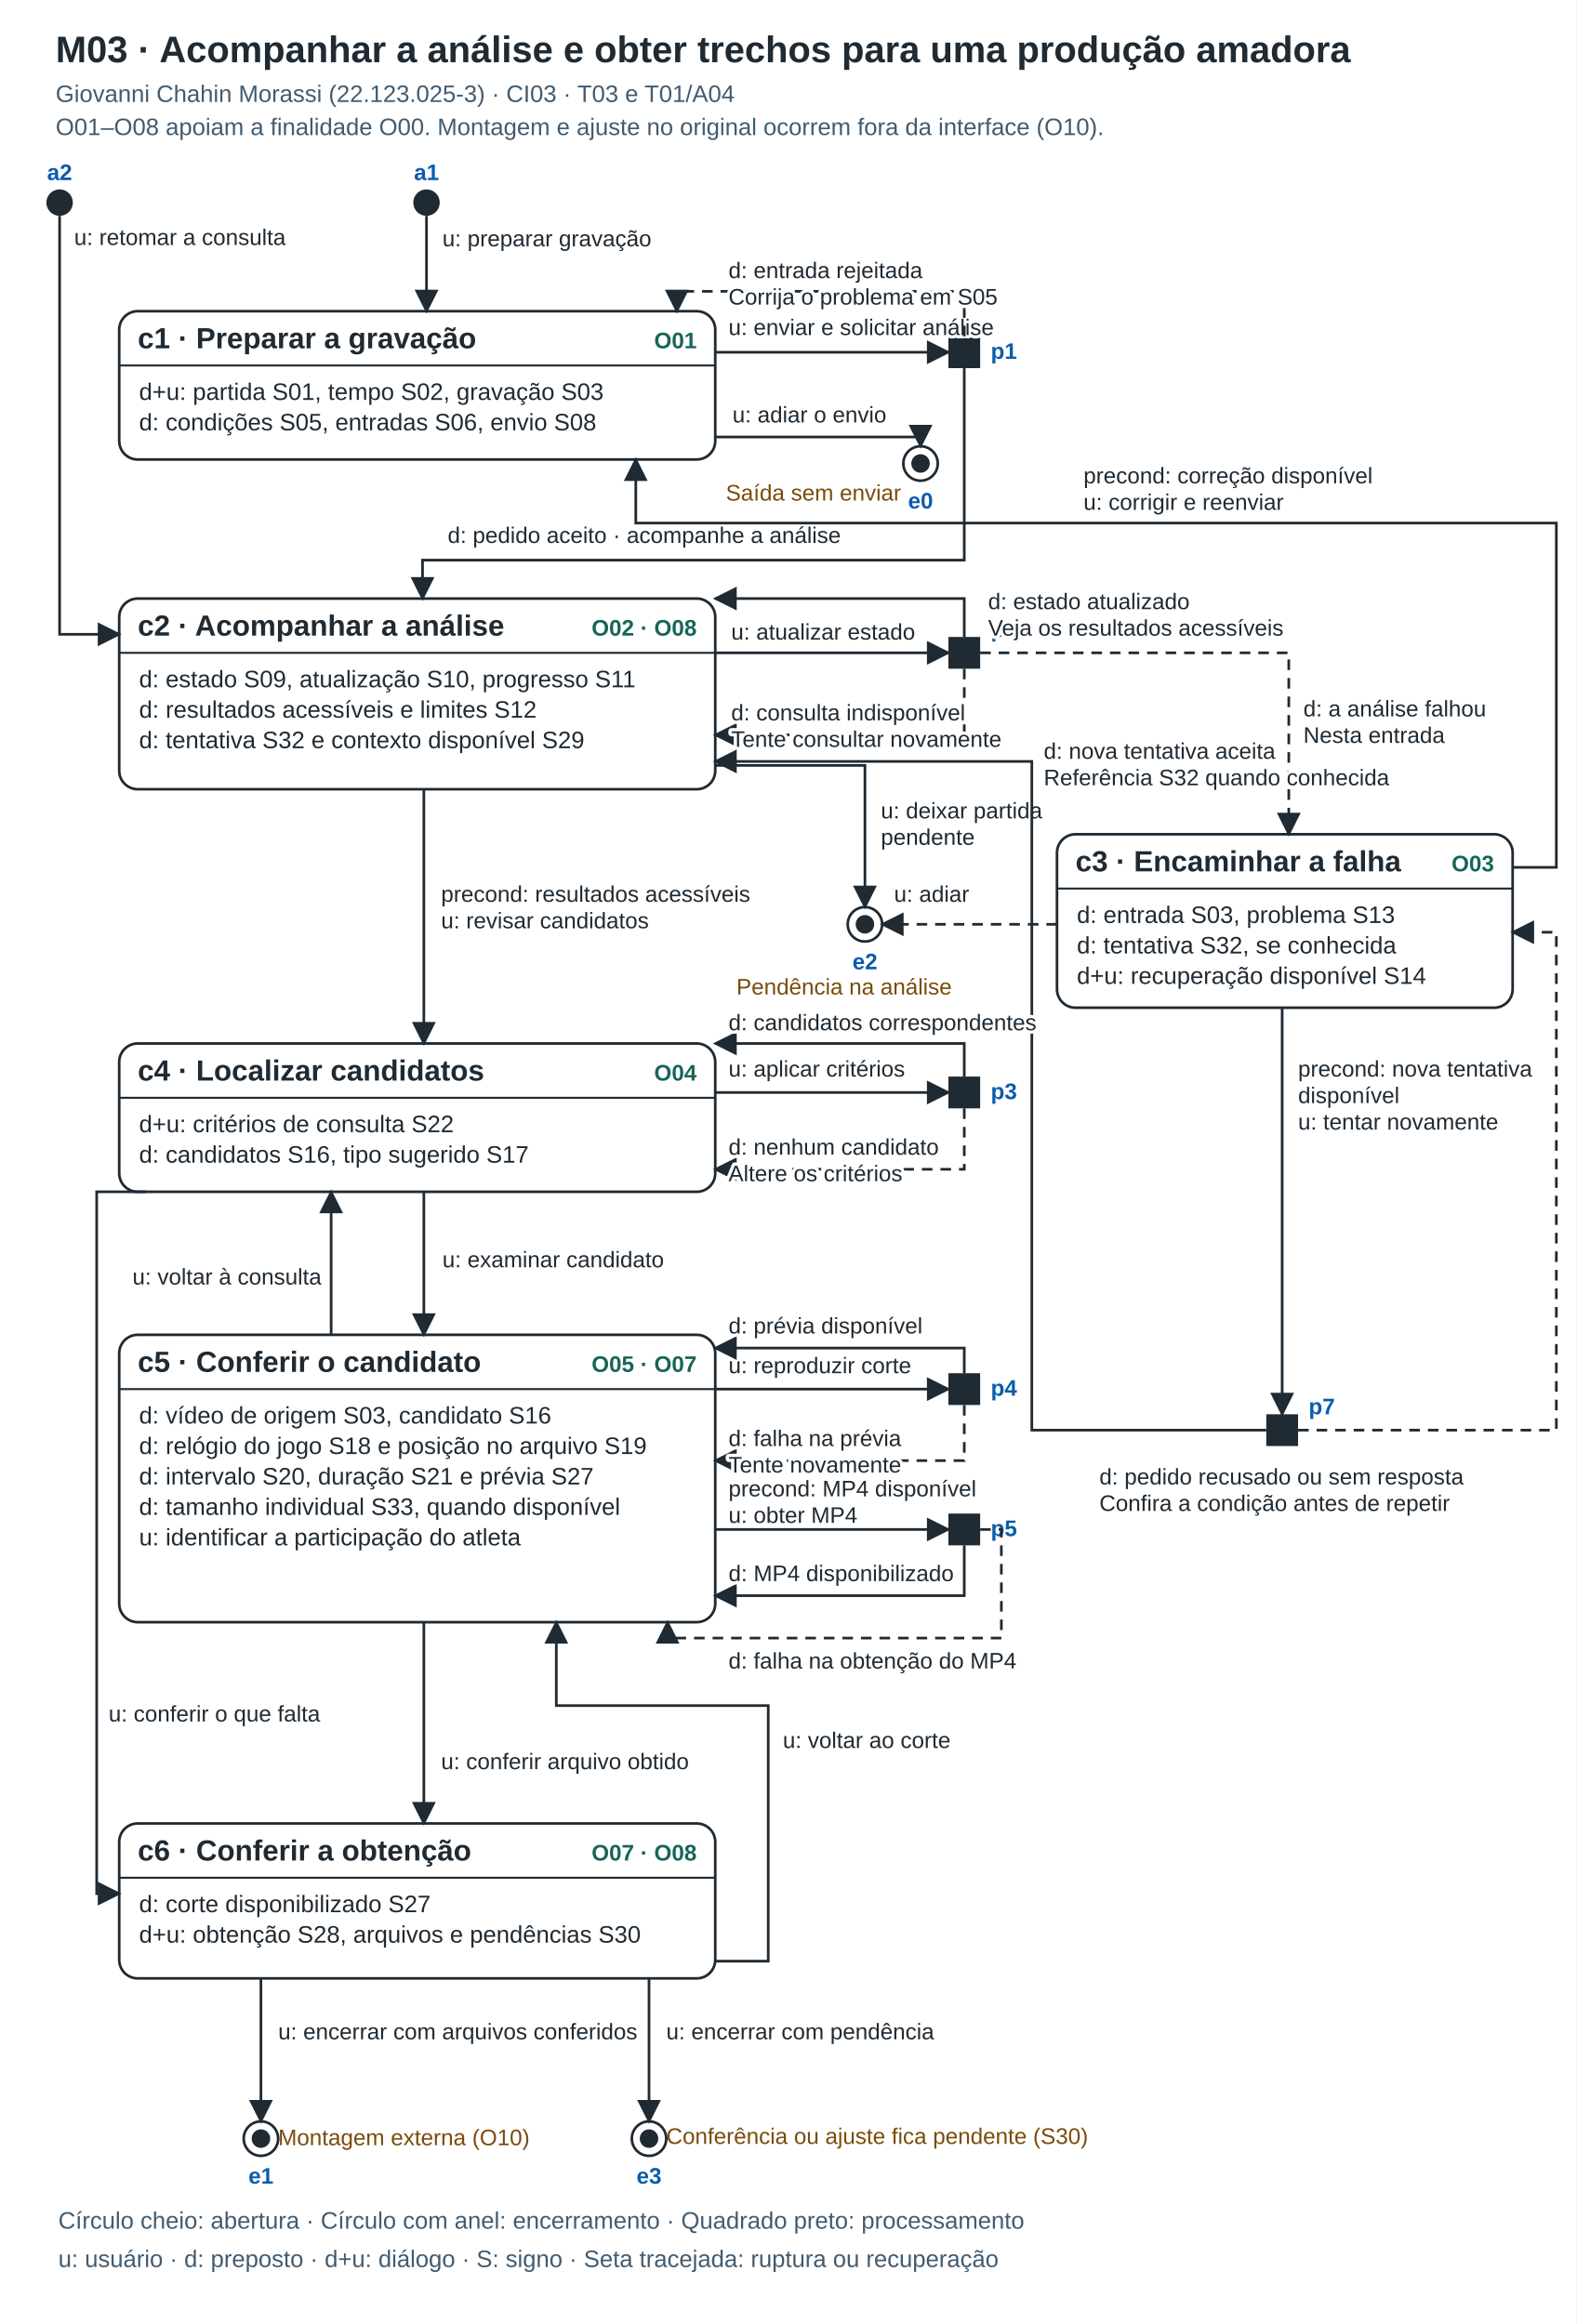
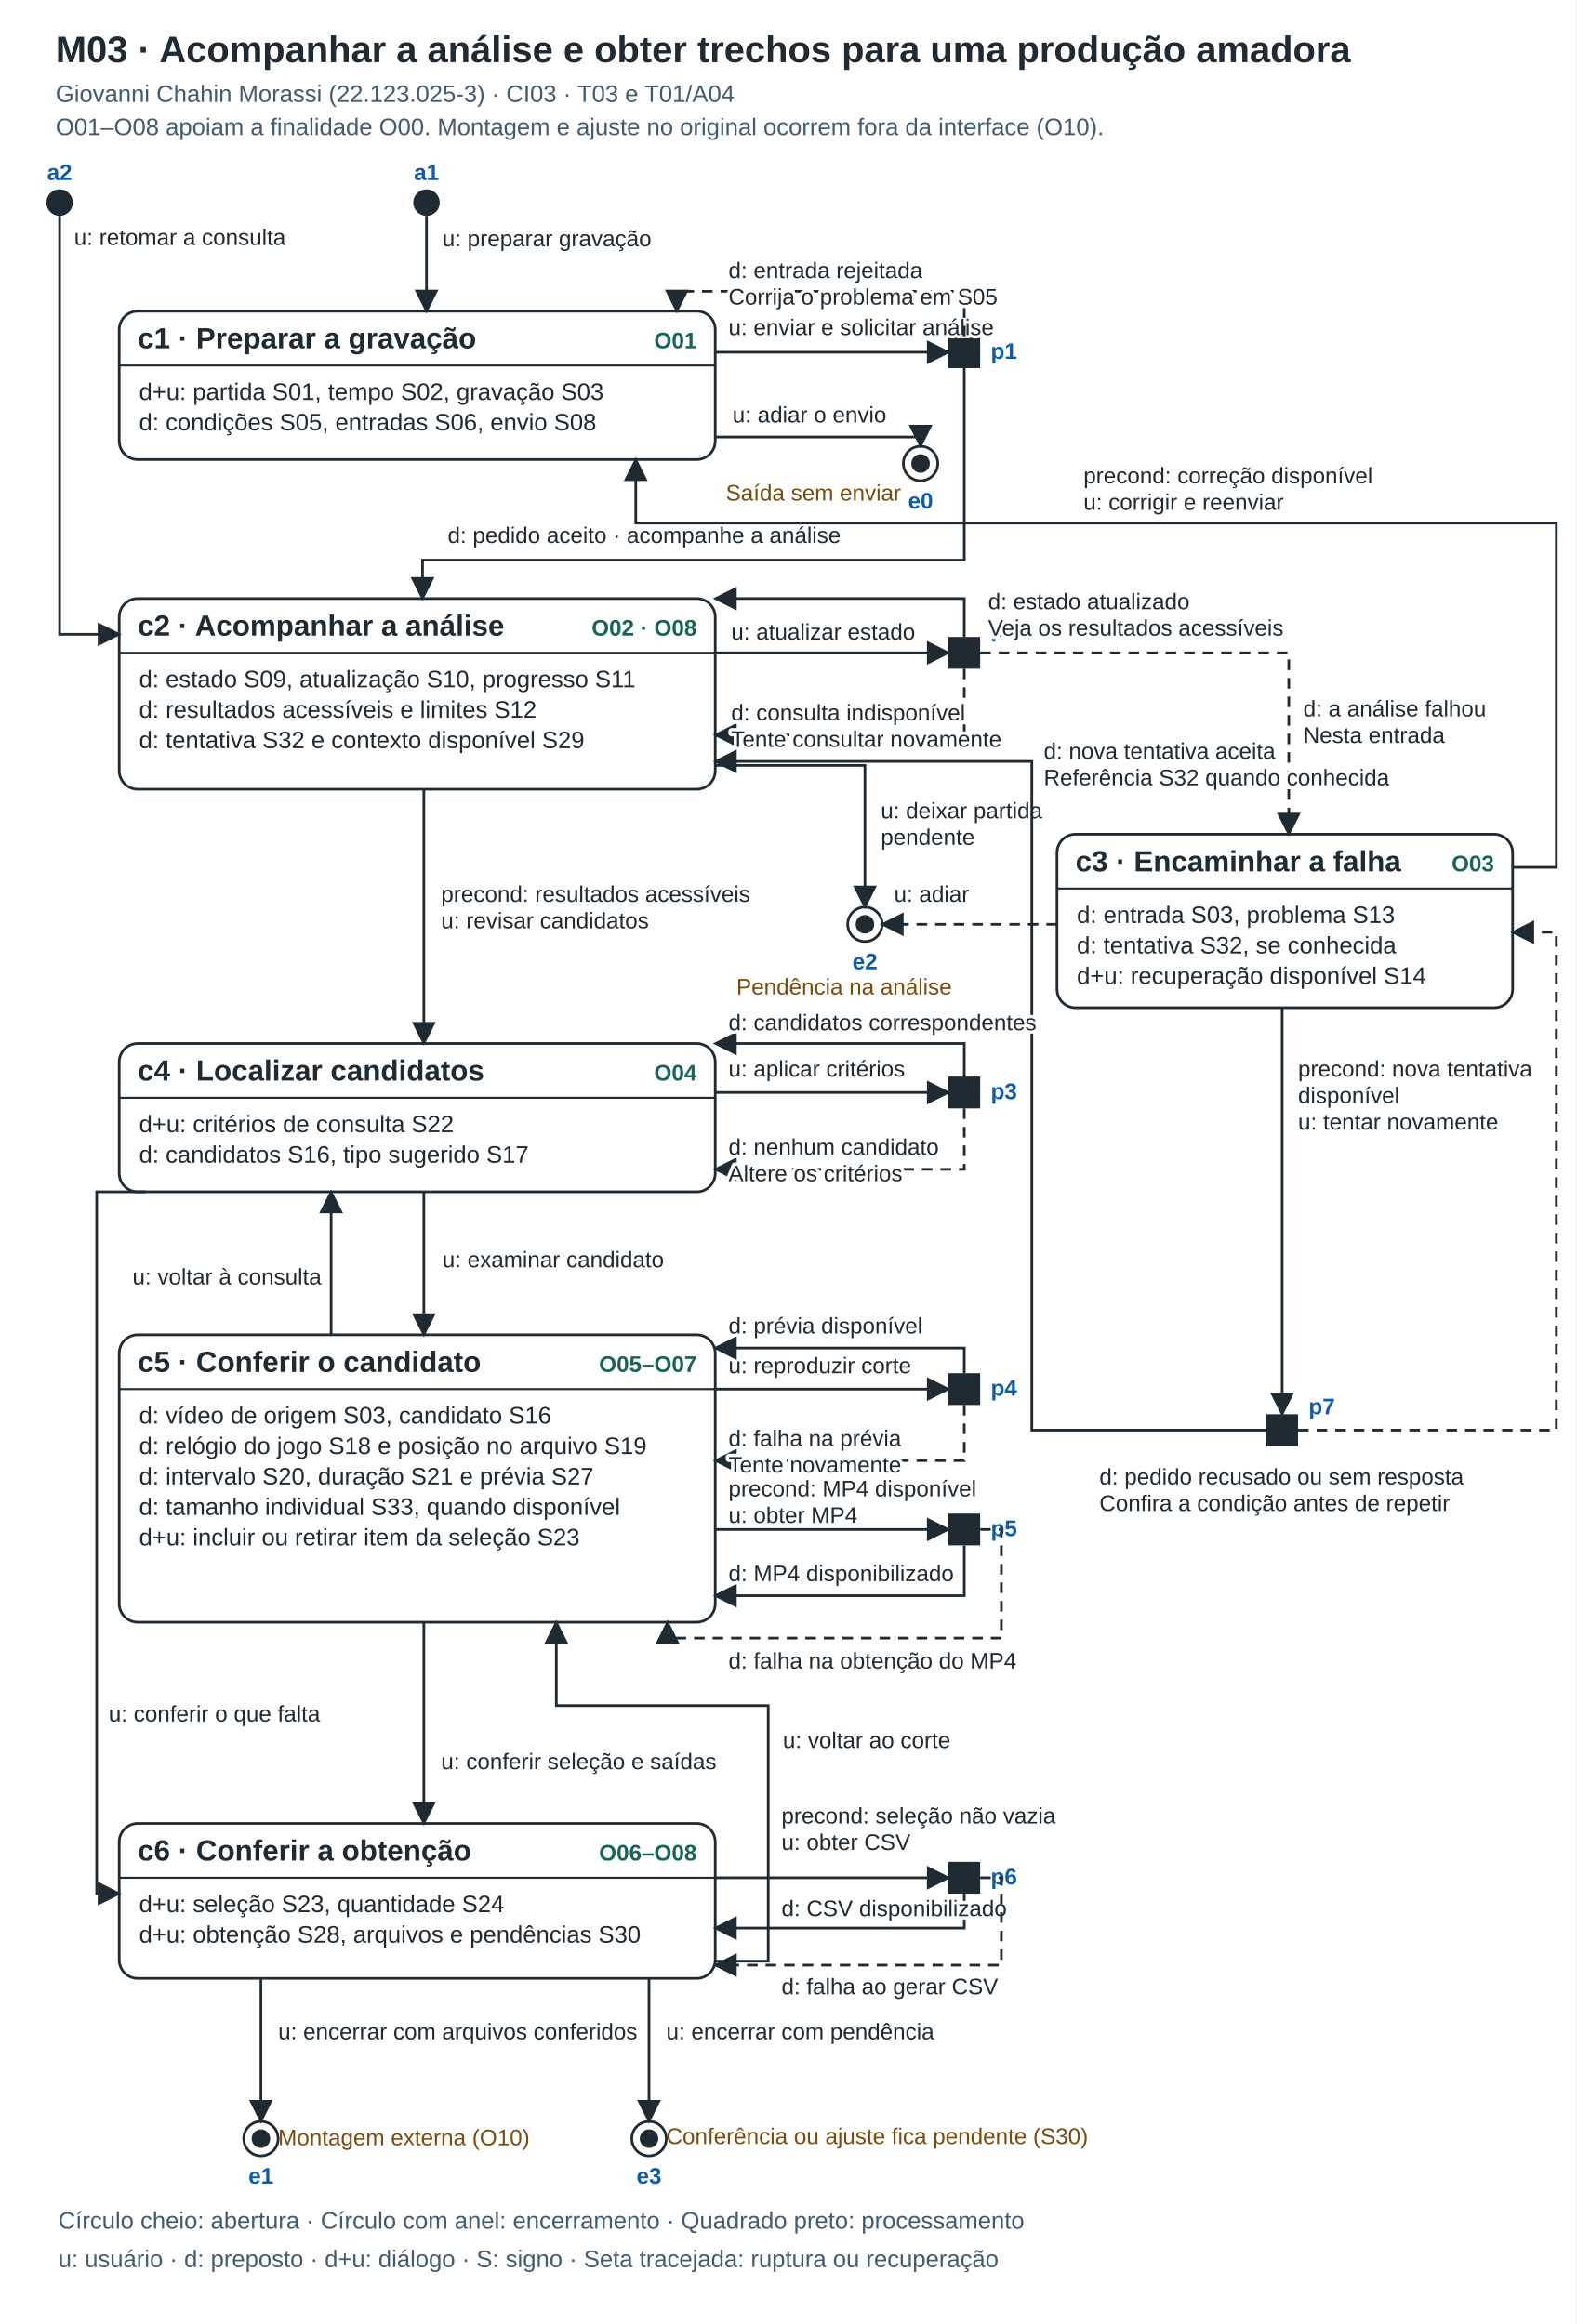
<svg xmlns="http://www.w3.org/2000/svg" width="1190" height="1755" viewBox="0 0 1190 1755" role="img" aria-labelledby="title desc">
  <defs>
    <style>
text{font-family:Arial,Helvetica,sans-serif;fill:#1f2a33}
.h1{font-size:28px;font-weight:700}.sub{font-size:18px;fill:#425b70}
.topic{font-size:22px;font-weight:700}.sid{fill:#0b5cad}.tag{font-size:17px;font-weight:700;fill:#176559}
.dialog{font-size:18px}.label{font-size:17px;paint-order:stroke;stroke:#fff;stroke-width:5px;stroke-linejoin:round}
.nid{font-size:17px;font-weight:700;fill:#0b5cad}.note{font-size:17px;fill:#7a4b0b}
.edge{fill:none;stroke:#1f2a33;stroke-width:2;marker-end:url(#arr)}.ruptura{stroke-dasharray:8 6}
</style>
    <marker id="arr" viewBox="0 0 10 10" refX="9" refY="5" markerWidth="9" markerHeight="9" orient="auto">
      <path d="M0 0L10 5L0 10Z" fill="#1f2a33" />
    </marker>
  </defs>
  <rect width="1190" height="1755" fill="#fff" />
  <text x="42" y="47" class="h1" text-anchor="start">M03 · Acompanhar a análise e obter trechos para uma produção amadora</text>
  <text x="42" y="77" class="sub" text-anchor="start">Giovanni Chahin Morassi (22.123.025-3) · CI03 · T03 e T01/A04</text>
  <text x="42" y="102" class="sub" text-anchor="start">O01–O08 apoiam a finalidade O00. Montagem e ajuste no original ocorrem fora da interface (O10).</text>
  <g id="a1" data-kind="open">
    <circle cx="322" cy="153" r="10" fill="#1f2a33" />
    <text x="322" y="136" class="nid" text-anchor="middle">a1</text>
  </g>
  <g id="a2" data-kind="open">
    <circle cx="45" cy="153" r="10" fill="#1f2a33" />
    <text x="45" y="136" class="nid" text-anchor="middle">a2</text>
  </g>
  <g id="e0" data-kind="close">
    <circle cx="695" cy="350" r="13" fill="#fff" stroke="#1f2a33" stroke-width="2" />
    <circle cx="695" cy="350" r="7" fill="#1f2a33" />
    <text x="695" y="384" class="nid" text-anchor="middle">e0</text>
  </g>
  <g id="e1" data-kind="close">
    <circle cx="197" cy="1615" r="13" fill="#fff" stroke="#1f2a33" stroke-width="2" />
    <circle cx="197" cy="1615" r="7" fill="#1f2a33" />
    <text x="197" y="1649" class="nid" text-anchor="middle">e1</text>
  </g>
  <g id="e2" data-kind="close">
    <circle cx="653" cy="698" r="13" fill="#fff" stroke="#1f2a33" stroke-width="2" />
    <circle cx="653" cy="698" r="7" fill="#1f2a33" />
    <text x="653" y="732" class="nid" text-anchor="middle">e2</text>
  </g>
  <g id="e3" data-kind="close">
    <circle cx="490" cy="1615" r="13" fill="#fff" stroke="#1f2a33" stroke-width="2" />
    <circle cx="490" cy="1615" r="7" fill="#1f2a33" />
    <text x="490" y="1649" class="nid" text-anchor="middle">e3</text>
  </g>
  <g id="c1" data-kind="scene">
    <rect x="90" y="235" width="450" height="112" rx="14" fill="#fff" stroke="#1f2a33" stroke-width="2" />
    <path d="M90 276h450" fill="none" stroke="#1f2a33" stroke-width="1.5" />
    <text x="104" y="263" class="topic" text-anchor="start">c1 · Preparar a gravação</text>
    <text x="526" y="263" class="tag" text-anchor="end">O01</text>
    <text x="105" y="302" class="dialog" text-anchor="start">d+u: partida S01, tempo S02, gravação S03</text>
    <text x="105" y="325" class="dialog" text-anchor="start">d: condições S05, entradas S06, envio S08</text>
  </g>
  <g id="c2" data-kind="scene">
    <rect x="90" y="452" width="450" height="144" rx="14" fill="#fff" stroke="#1f2a33" stroke-width="2" />
    <path d="M90 493h450" fill="none" stroke="#1f2a33" stroke-width="1.5" />
    <text x="104" y="480" class="topic" text-anchor="start">c2 · Acompanhar a análise</text>
    <text x="526" y="480" class="tag" text-anchor="end">O02 · O08</text>
    <text x="105" y="519" class="dialog" text-anchor="start">d: estado S09, atualização S10, progresso S11</text>
    <text x="105" y="542" class="dialog" text-anchor="start">d: resultados acessíveis e limites S12</text>
    <text x="105" y="565" class="dialog" text-anchor="start">d: tentativa S32 e contexto disponível S29</text>
  </g>
  <g id="c3" data-kind="scene">
    <rect x="798" y="630" width="344" height="131" rx="14" fill="#fff" stroke="#1f2a33" stroke-width="2" />
    <path d="M798 671h344" fill="none" stroke="#1f2a33" stroke-width="1.5" />
    <text x="812" y="658" class="topic" text-anchor="start">c3 · Encaminhar a falha</text>
    <text x="1128" y="658" class="tag" text-anchor="end">O03</text>
    <text x="813" y="697" class="dialog" text-anchor="start">d: entrada S03, problema S13</text>
    <text x="813" y="720" class="dialog" text-anchor="start">d: tentativa S32, se conhecida</text>
    <text x="813" y="743" class="dialog" text-anchor="start">d+u: recuperação disponível S14</text>
  </g>
  <g id="c4" data-kind="scene">
    <rect x="90" y="788" width="450" height="112" rx="14" fill="#fff" stroke="#1f2a33" stroke-width="2" />
    <path d="M90 829h450" fill="none" stroke="#1f2a33" stroke-width="1.5" />
    <text x="104" y="816" class="topic" text-anchor="start">c4 · Localizar candidatos</text>
    <text x="526" y="816" class="tag" text-anchor="end">O04</text>
    <text x="105" y="855" class="dialog" text-anchor="start">d+u: critérios de consulta S22</text>
    <text x="105" y="878" class="dialog" text-anchor="start">d: candidatos S16, tipo sugerido S17</text>
  </g>
  <g id="c5" data-kind="scene">
    <rect x="90" y="1008" width="450" height="217" rx="14" fill="#fff" stroke="#1f2a33" stroke-width="2" />
    <path d="M90 1049h450" fill="none" stroke="#1f2a33" stroke-width="1.5" />
    <text x="104" y="1036" class="topic" text-anchor="start">c5 · Conferir o candidato</text>
-     <text x="526" y="1036" class="tag" text-anchor="end">O05 · O07</text>
+     <text x="526" y="1036" class="tag" text-anchor="end">O05–O07</text>
    <text x="105" y="1075" class="dialog" text-anchor="start">d: vídeo de origem S03, candidato S16</text>
    <text x="105" y="1098" class="dialog" text-anchor="start">d: relógio do jogo S18 e posição no arquivo S19</text>
    <text x="105" y="1121" class="dialog" text-anchor="start">d: intervalo S20, duração S21 e prévia S27</text>
    <text x="105" y="1144" class="dialog" text-anchor="start">d: tamanho individual S33, quando disponível</text>
-     <text x="105" y="1167" class="dialog" text-anchor="start">u: identificar a participação do atleta</text>
+     <text x="105" y="1167" class="dialog" text-anchor="start">d+u: incluir ou retirar item da seleção S23</text>
  </g>
  <g id="c6" data-kind="scene">
    <rect x="90" y="1377" width="450" height="117" rx="14" fill="#fff" stroke="#1f2a33" stroke-width="2" />
    <path d="M90 1418h450" fill="none" stroke="#1f2a33" stroke-width="1.5" />
    <text x="104" y="1405" class="topic" text-anchor="start">c6 · Conferir a obtenção</text>
-     <text x="526" y="1405" class="tag" text-anchor="end">O07 · O08</text>
-     <text x="105" y="1444" class="dialog" text-anchor="start">d: corte disponibilizado S27</text>
+     <text x="526" y="1405" class="tag" text-anchor="end">O06–O08</text>
+     <text x="105" y="1444" class="dialog" text-anchor="start">d+u: seleção S23, quantidade S24</text>
    <text x="105" y="1467" class="dialog" text-anchor="start">d+u: obtenção S28, arquivos e pendências S30</text>
  </g>
  <g id="p1" data-kind="process">
    <rect x="716" y="254" width="24" height="24" fill="#1f2a33" />
    <text x="748" y="271" class="nid" text-anchor="start">p1</text>
  </g>
  <g id="p2" data-kind="process">
    <rect x="716" y="481" width="24" height="24" fill="#1f2a33" />
    <text x="748" y="481" class="nid" text-anchor="start">p2</text>
  </g>
  <g id="p3" data-kind="process">
    <rect x="716" y="813" width="24" height="24" fill="#1f2a33" />
    <text x="748" y="830" class="nid" text-anchor="start">p3</text>
  </g>
  <g id="p4" data-kind="process">
    <rect x="716" y="1037" width="24" height="24" fill="#1f2a33" />
    <text x="748" y="1054" class="nid" text-anchor="start">p4</text>
  </g>
  <g id="p5" data-kind="process">
    <rect x="716" y="1143" width="24" height="24" fill="#1f2a33" />
    <text x="748" y="1160" class="nid" text-anchor="start">p5</text>
  </g>
  <g id="p7" data-kind="process">
    <rect x="956" y="1068" width="24" height="24" fill="#1f2a33" />
    <text x="988" y="1068" class="nid" text-anchor="start">p7</text>
+   </g>
+   <g id="p6" data-kind="process">
+     <rect x="716" y="1406" width="24" height="24" fill="#1f2a33" />
+     <text x="748" y="1423" class="nid" text-anchor="start">p6</text>
  </g>
  <g id="f1" data-kind="edge" data-from="a1" data-to="c1" data-style="solid" data-label="u: preparar gravação">
    <polyline points="322,163 322,235" class="edge" />
    <text x="334" y="186" class="label" text-anchor="start">u: preparar gravação</text>
  </g>
  <g id="f2" data-kind="edge" data-from="a2" data-to="c2" data-style="solid" data-label="u: retomar a consulta">
    <polyline points="45,163 45,479 90,479" class="edge" />
    <text x="56" y="185" class="label" text-anchor="start">u: retomar a consulta</text>
  </g>
  <g id="f3" data-kind="edge" data-from="c1" data-to="p1" data-style="solid" data-label="u: enviar e solicitar análise">
    <polyline points="540,266 716,266" class="edge" />
    <text x="550" y="253" class="label" text-anchor="start">u: enviar e solicitar análise</text>
  </g>
  <g id="f4" data-kind="edge" data-from="p1" data-to="c1" data-style="dashed" data-label="d: entrada rejeitada | Corrija o problema em S05">
    <polyline points="728,254 728,220 511,220 511,235" class="edge ruptura" />
    <text x="550" y="210" class="label" text-anchor="start">d: entrada rejeitada</text>
    <text x="550" y="230" class="label" text-anchor="start">Corrija o problema em S05</text>
  </g>
  <g id="f5" data-kind="edge" data-from="p1" data-to="c2" data-style="solid" data-label="d: pedido aceito · acompanhe a análise">
    <polyline points="728,278 728,423 319,423 319,452" class="edge" />
    <text x="338" y="410" class="label" text-anchor="start">d: pedido aceito · acompanhe a análise</text>
  </g>
  <g id="f6" data-kind="edge" data-from="c1" data-to="e0" data-style="solid" data-label="u: adiar o envio">
    <polyline points="540,330 695,330 695,337" class="edge" />
    <text x="553" y="319" class="label" text-anchor="start">u: adiar o envio</text>
  </g>
  <g id="f7" data-kind="edge" data-from="c2" data-to="p2" data-style="solid" data-label="u: atualizar estado">
    <polyline points="540,493 716,493" class="edge" />
    <text x="552" y="483" class="label" text-anchor="start">u: atualizar estado</text>
  </g>
  <g id="f8" data-kind="edge" data-from="p2" data-to="c2" data-style="solid" data-label="d: estado atualizado | Veja os resultados acessíveis">
    <polyline points="728,481 728,452 540,452" class="edge" />
    <text x="746" y="460" class="label" text-anchor="start">d: estado atualizado</text>
    <text x="746" y="480" class="label" text-anchor="start">Veja os resultados acessíveis</text>
  </g>
  <g id="f9" data-kind="edge" data-from="p2" data-to="c2" data-style="dashed" data-label="d: consulta indisponível | Tente consultar novamente">
    <polyline points="728,505 728,555 540,555" class="edge ruptura" />
    <text x="552" y="544" class="label" text-anchor="start">d: consulta indisponível</text>
    <text x="552" y="564" class="label" text-anchor="start">Tente consultar novamente</text>
  </g>
  <g id="f10" data-kind="edge" data-from="p2" data-to="c3" data-style="dashed" data-label="d: a análise falhou | Nesta entrada">
    <polyline points="740,493 973,493 973,630" class="edge ruptura" />
    <text x="984" y="541" class="label" text-anchor="start">d: a análise falhou</text>
    <text x="984" y="561" class="label" text-anchor="start">Nesta entrada</text>
  </g>
  <g id="f11" data-kind="edge" data-from="c2" data-to="c4" data-style="solid" data-label="precond: resultados acessíveis | u: revisar candidatos">
    <polyline points="320,596 320,788" class="edge" />
    <text x="333" y="681" class="label" text-anchor="start">precond: resultados acessíveis</text>
    <text x="333" y="701" class="label" text-anchor="start">u: revisar candidatos</text>
  </g>
  <g id="f12" data-kind="edge" data-from="c3" data-to="c1" data-style="solid" data-label="precond: correção disponível | u: corrigir e reenviar">
    <polyline points="1142,655 1175,655 1175,395 480,395 480,347" class="edge" />
    <text x="818" y="365" class="label" text-anchor="start">precond: correção disponível</text>
    <text x="818" y="385" class="label" text-anchor="start">u: corrigir e reenviar</text>
  </g>
  <g id="f13" data-kind="edge" data-from="c3" data-to="e2" data-style="dashed" data-label="u: adiar">
    <polyline points="798,698 666,698" class="edge ruptura" />
    <text x="675" y="681" class="label" text-anchor="start">u: adiar</text>
  </g>
  <g id="f14" data-kind="edge" data-from="c2" data-to="e2" data-style="solid" data-label="u: deixar partida | pendente">
    <polyline points="540,578 653,578 653,685" class="edge" />
    <text x="665" y="618" class="label" text-anchor="start">u: deixar partida</text>
    <text x="665" y="638" class="label" text-anchor="start">pendente</text>
  </g>
  <g id="f15" data-kind="edge" data-from="c3" data-to="p7" data-style="solid" data-label="precond: nova tentativa | disponível | u: tentar novamente">
    <polyline points="968,761 968,1068" class="edge" />
    <text x="980" y="813" class="label" text-anchor="start">precond: nova tentativa</text>
    <text x="980" y="833" class="label" text-anchor="start">disponível</text>
    <text x="980" y="853" class="label" text-anchor="start">u: tentar novamente</text>
  </g>
  <g id="f18" data-kind="edge" data-from="p7" data-to="c2" data-style="solid" data-label="d: nova tentativa aceita | Referência S32 quando conhecida">
    <polyline points="956,1080 779,1080 779,575 540,575" class="edge" />
    <text x="788" y="573" class="label" text-anchor="start">d: nova tentativa aceita</text>
    <text x="788" y="593" class="label" text-anchor="start">Referência S32 quando conhecida</text>
  </g>
  <g id="f19" data-kind="edge" data-from="p7" data-to="c3" data-style="dashed" data-label="d: pedido recusado ou sem resposta | Confira a condição antes de repetir">
    <polyline points="980,1080 1175,1080 1175,704 1142,704" class="edge ruptura" />
    <text x="830" y="1121" class="label" text-anchor="start">d: pedido recusado ou sem resposta</text>
    <text x="830" y="1141" class="label" text-anchor="start">Confira a condição antes de repetir</text>
  </g>
  <g id="f20" data-kind="edge" data-from="c4" data-to="p3" data-style="solid" data-label="u: aplicar critérios">
    <polyline points="540,825 716,825" class="edge" />
    <text x="550" y="813" class="label" text-anchor="start">u: aplicar critérios</text>
  </g>
  <g id="f21" data-kind="edge" data-from="p3" data-to="c4" data-style="solid" data-label="d: candidatos correspondentes">
    <polyline points="728,813 728,788 540,788" class="edge" />
    <text x="550" y="778" class="label" text-anchor="start">d: candidatos correspondentes</text>
  </g>
  <g id="f22" data-kind="edge" data-from="p3" data-to="c4" data-style="dashed" data-label="d: nenhum candidato | Altere os critérios">
    <polyline points="728,837 728,883 540,883" class="edge ruptura" />
    <text x="550" y="872" class="label" text-anchor="start">d: nenhum candidato</text>
    <text x="550" y="892" class="label" text-anchor="start">Altere os critérios</text>
  </g>
  <g id="f23" data-kind="edge" data-from="c4" data-to="c5" data-style="solid" data-label="u: examinar candidato">
    <polyline points="320,900 320,1008" class="edge" />
    <text x="334" y="957" class="label" text-anchor="start">u: examinar candidato</text>
  </g>
  <g id="f24" data-kind="edge" data-from="c5" data-to="c4" data-style="solid" data-label="u: voltar à consulta">
    <polyline points="250,1008 250,900" class="edge" />
    <text x="100" y="970" class="label" text-anchor="start">u: voltar à consulta</text>
  </g>
  <g id="f25" data-kind="edge" data-from="c5" data-to="p4" data-style="solid" data-label="u: reproduzir corte">
    <polyline points="540,1049 716,1049" class="edge" />
    <text x="550" y="1037" class="label" text-anchor="start">u: reproduzir corte</text>
  </g>
  <g id="f26" data-kind="edge" data-from="p4" data-to="c5" data-style="solid" data-label="d: prévia disponível">
    <polyline points="728,1037 728,1018 540,1018" class="edge" />
    <text x="550" y="1007" class="label" text-anchor="start">d: prévia disponível</text>
  </g>
  <g id="f27" data-kind="edge" data-from="p4" data-to="c5" data-style="dashed" data-label="d: falha na prévia | Tente novamente">
    <polyline points="728,1061 728,1103 540,1103" class="edge ruptura" />
    <text x="550" y="1092" class="label" text-anchor="start">d: falha na prévia</text>
    <text x="550" y="1112" class="label" text-anchor="start">Tente novamente</text>
  </g>
  <g id="f28" data-kind="edge" data-from="c5" data-to="p5" data-style="solid" data-label="precond: MP4 disponível | u: obter MP4">
    <polyline points="540,1155 716,1155" class="edge" />
    <text x="550" y="1130" class="label" text-anchor="start">precond: MP4 disponível</text>
    <text x="550" y="1150" class="label" text-anchor="start">u: obter MP4</text>
  </g>
  <g id="f29" data-kind="edge" data-from="p5" data-to="c5" data-style="solid" data-label="d: MP4 disponibilizado">
    <polyline points="728,1167 728,1205 540,1205" class="edge" />
    <text x="550" y="1194" class="label" text-anchor="start">d: MP4 disponibilizado</text>
  </g>
  <g id="f30" data-kind="edge" data-from="p5" data-to="c5" data-style="dashed" data-label="d: falha na obtenção do MP4">
    <polyline points="740,1155 756,1155 756,1237 504,1237 504,1225" class="edge ruptura" />
    <text x="550" y="1260" class="label" text-anchor="start">d: falha na obtenção do MP4</text>
  </g>
-   <g id="f31" data-kind="edge" data-from="c5" data-to="c6" data-style="solid" data-label="u: conferir arquivo obtido">
+   <g id="f31" data-kind="edge" data-from="c5" data-to="c6" data-style="solid" data-label="u: conferir seleção e saídas">
    <polyline points="320,1225 320,1377" class="edge" />
-     <text x="333" y="1336" class="label" text-anchor="start">u: conferir arquivo obtido</text>
+     <text x="333" y="1336" class="label" text-anchor="start">u: conferir seleção e saídas</text>
  </g>
  <g id="f32" data-kind="edge" data-from="c4" data-to="c6" data-style="solid" data-label="u: conferir o que falta">
    <polyline points="110,900 73,900 73,1430 90,1430" class="edge" />
    <text x="82" y="1300" class="label" text-anchor="start">u: conferir o que falta</text>
  </g>
  <g id="f33" data-kind="edge" data-from="c6" data-to="c5" data-style="solid" data-label="u: voltar ao corte">
    <polyline points="540,1481 580,1481 580,1288 420,1288 420,1225" class="edge" />
    <text x="591" y="1320" class="label" text-anchor="start">u: voltar ao corte</text>
+   </g>
+   <g id="f34" data-kind="edge" data-from="c6" data-to="p6" data-style="solid" data-label="precond: seleção não vazia | u: obter CSV">
+     <polyline points="540,1418 716,1418" class="edge" />
+     <text x="590" y="1377" class="label" text-anchor="start">precond: seleção não vazia</text>
+     <text x="590" y="1397" class="label" text-anchor="start">u: obter CSV</text>
+   </g>
+   <g id="f35" data-kind="edge" data-from="p6" data-to="c6" data-style="solid" data-label="d: CSV disponibilizado">
+     <polyline points="728,1430 728,1456 540,1456" class="edge" />
+     <text x="590" y="1447" class="label" text-anchor="start">d: CSV disponibilizado</text>
+   </g>
+   <g id="f36" data-kind="edge" data-from="p6" data-to="c6" data-style="dashed" data-label="d: falha ao gerar CSV">
+     <polyline points="740,1418 756,1418 756,1484 540,1484" class="edge ruptura" />
+     <text x="590" y="1506" class="label" text-anchor="start">d: falha ao gerar CSV</text>
  </g>
  <g id="f37" data-kind="edge" data-from="c6" data-to="e1" data-style="solid" data-label="u: encerrar com arquivos conferidos">
    <polyline points="197,1494 197,1602" class="edge" />
    <text x="210" y="1540" class="label" text-anchor="start">u: encerrar com arquivos conferidos</text>
  </g>
  <g id="f38" data-kind="edge" data-from="c6" data-to="e3" data-style="solid" data-label="u: encerrar com pendência">
    <polyline points="490,1494 490,1602" class="edge" />
    <text x="503" y="1540" class="label" text-anchor="start">u: encerrar com pendência</text>
  </g>
  <text x="548" y="378" class="note" text-anchor="start">Saída sem enviar</text>
  <text x="556" y="751" class="note" text-anchor="start">Pendência na análise</text>
  <text x="210" y="1620" class="note" text-anchor="start">Montagem externa (O10)</text>
  <text x="503" y="1619" class="note" text-anchor="start">Conferência ou ajuste fica pendente (S30)</text>
  <text x="44" y="1683" class="sub" text-anchor="start">Círculo cheio: abertura · Círculo com anel: encerramento · Quadrado preto: processamento</text>
  <text x="44" y="1712" class="sub" text-anchor="start">u: usuário · d: preposto · d+u: diálogo · S: signo · Seta tracejada: ruptura ou recuperação</text>
</svg>
